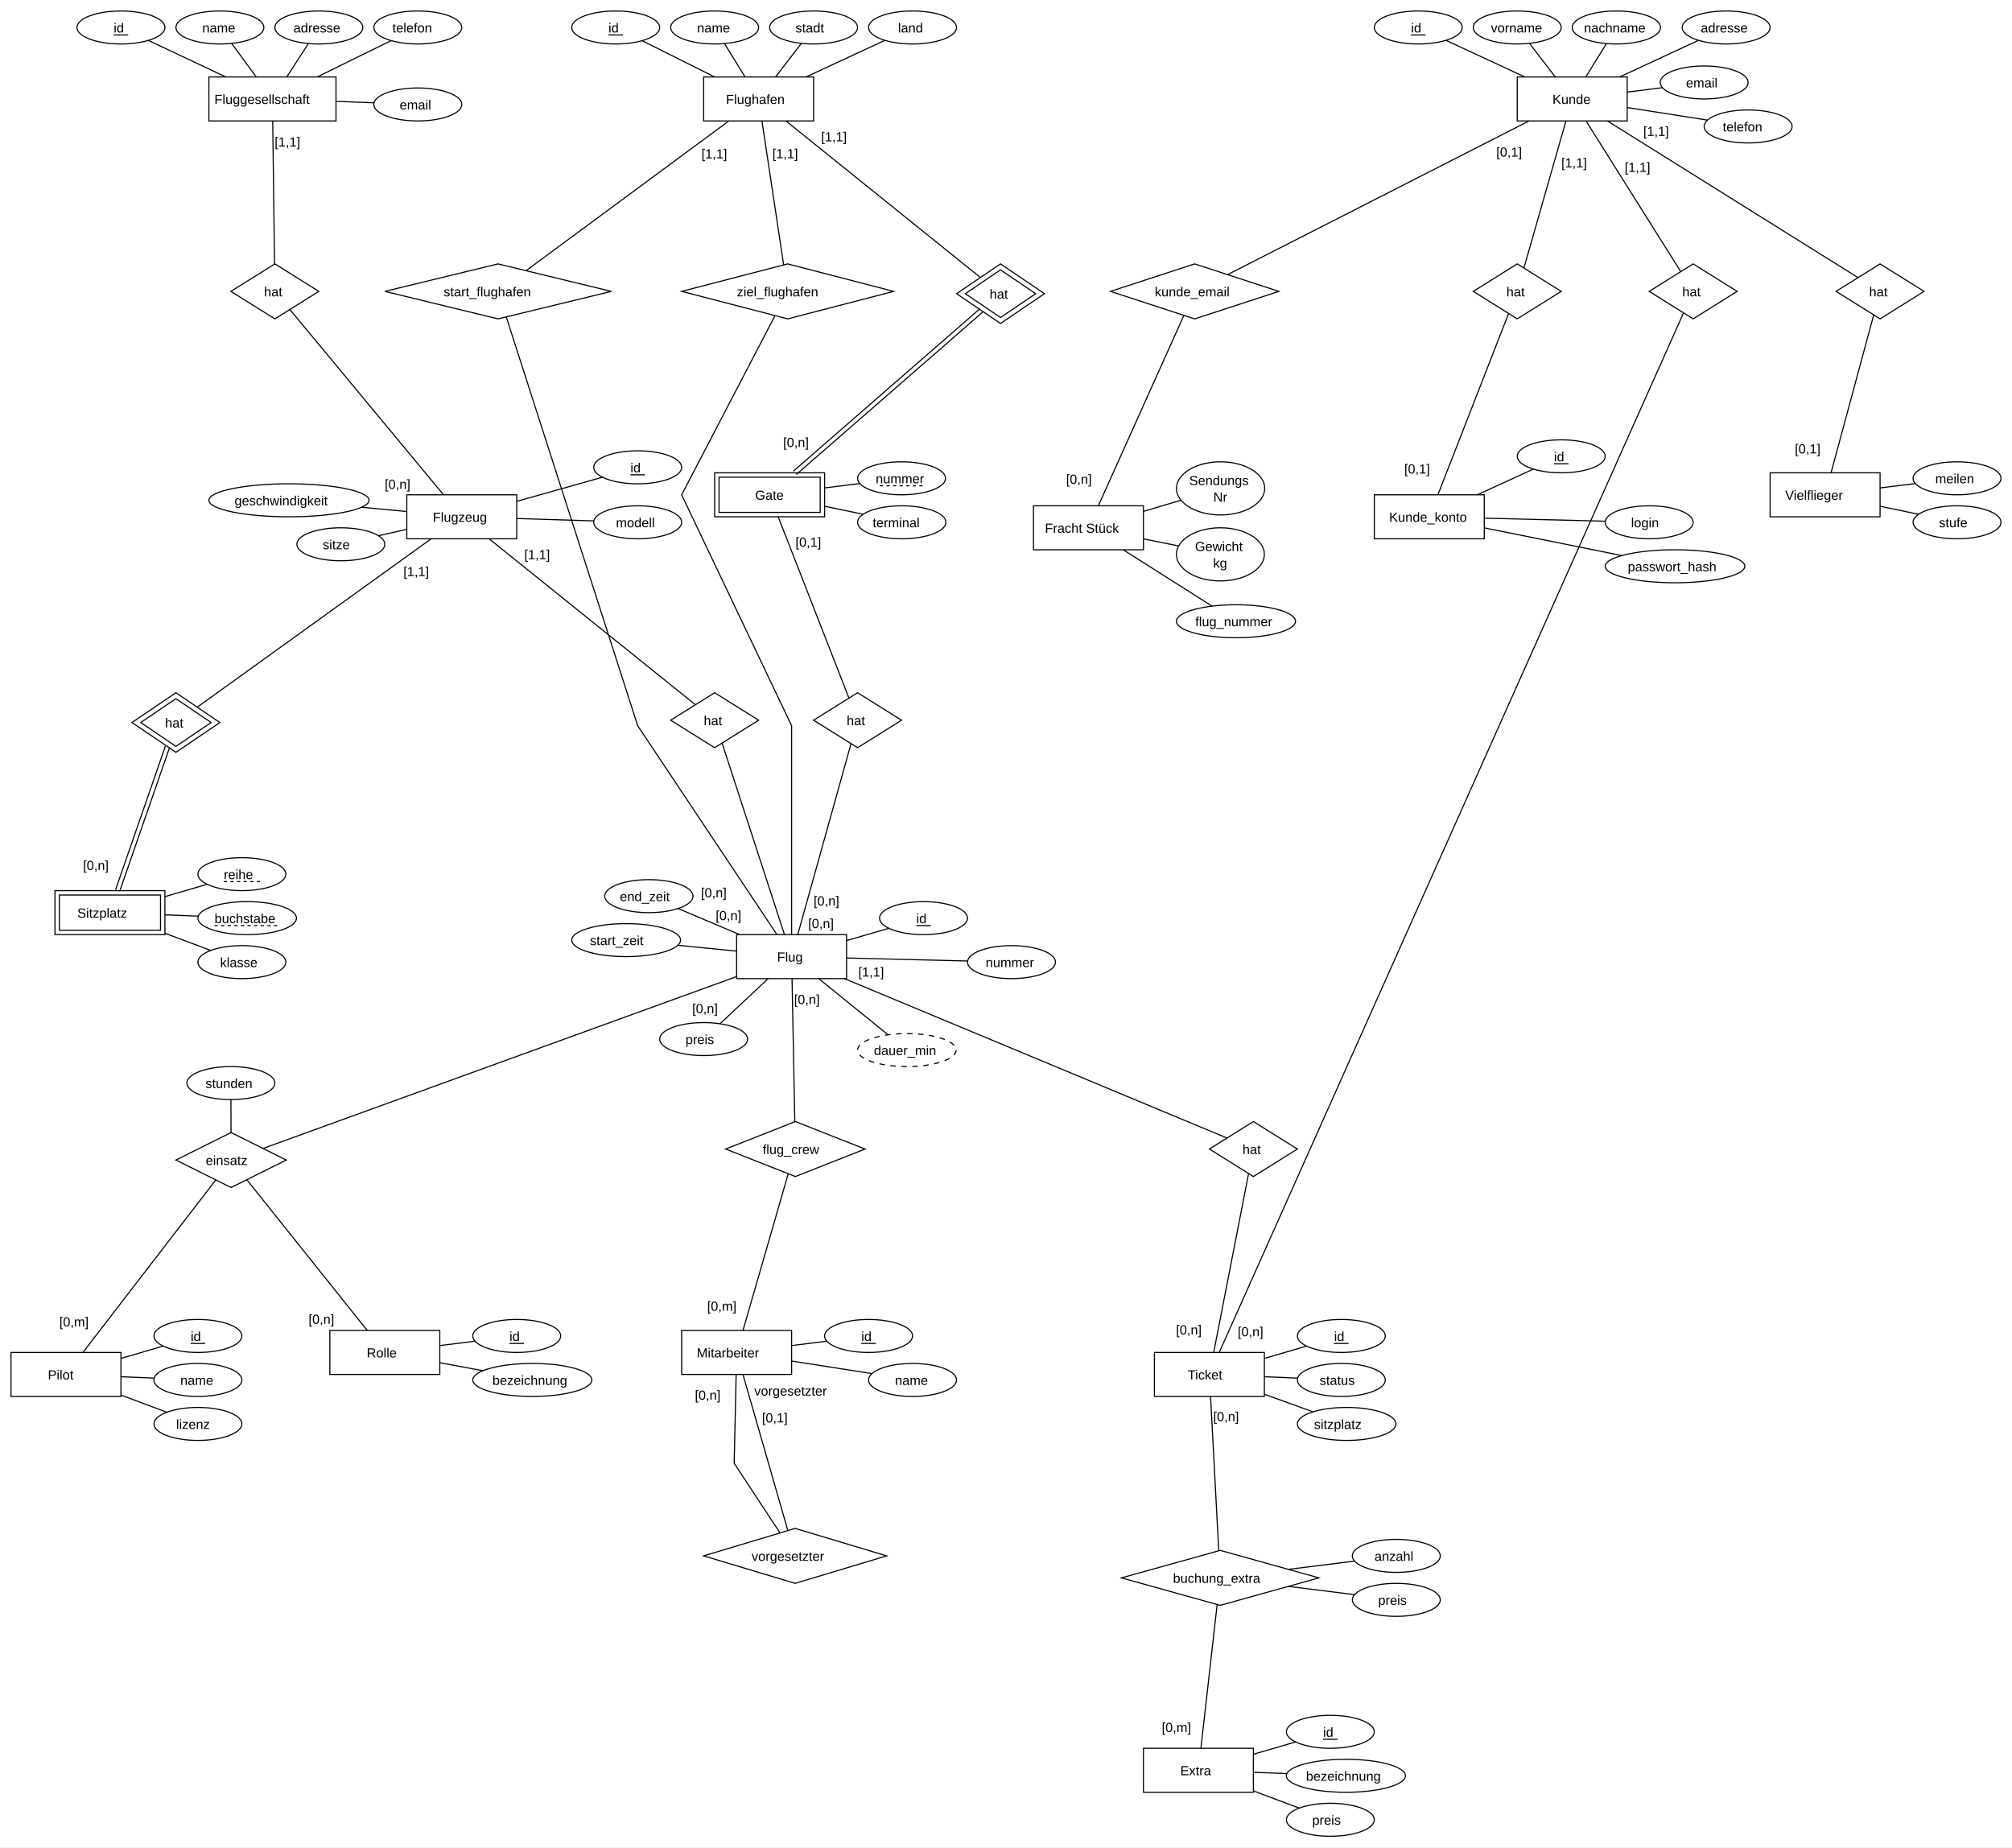
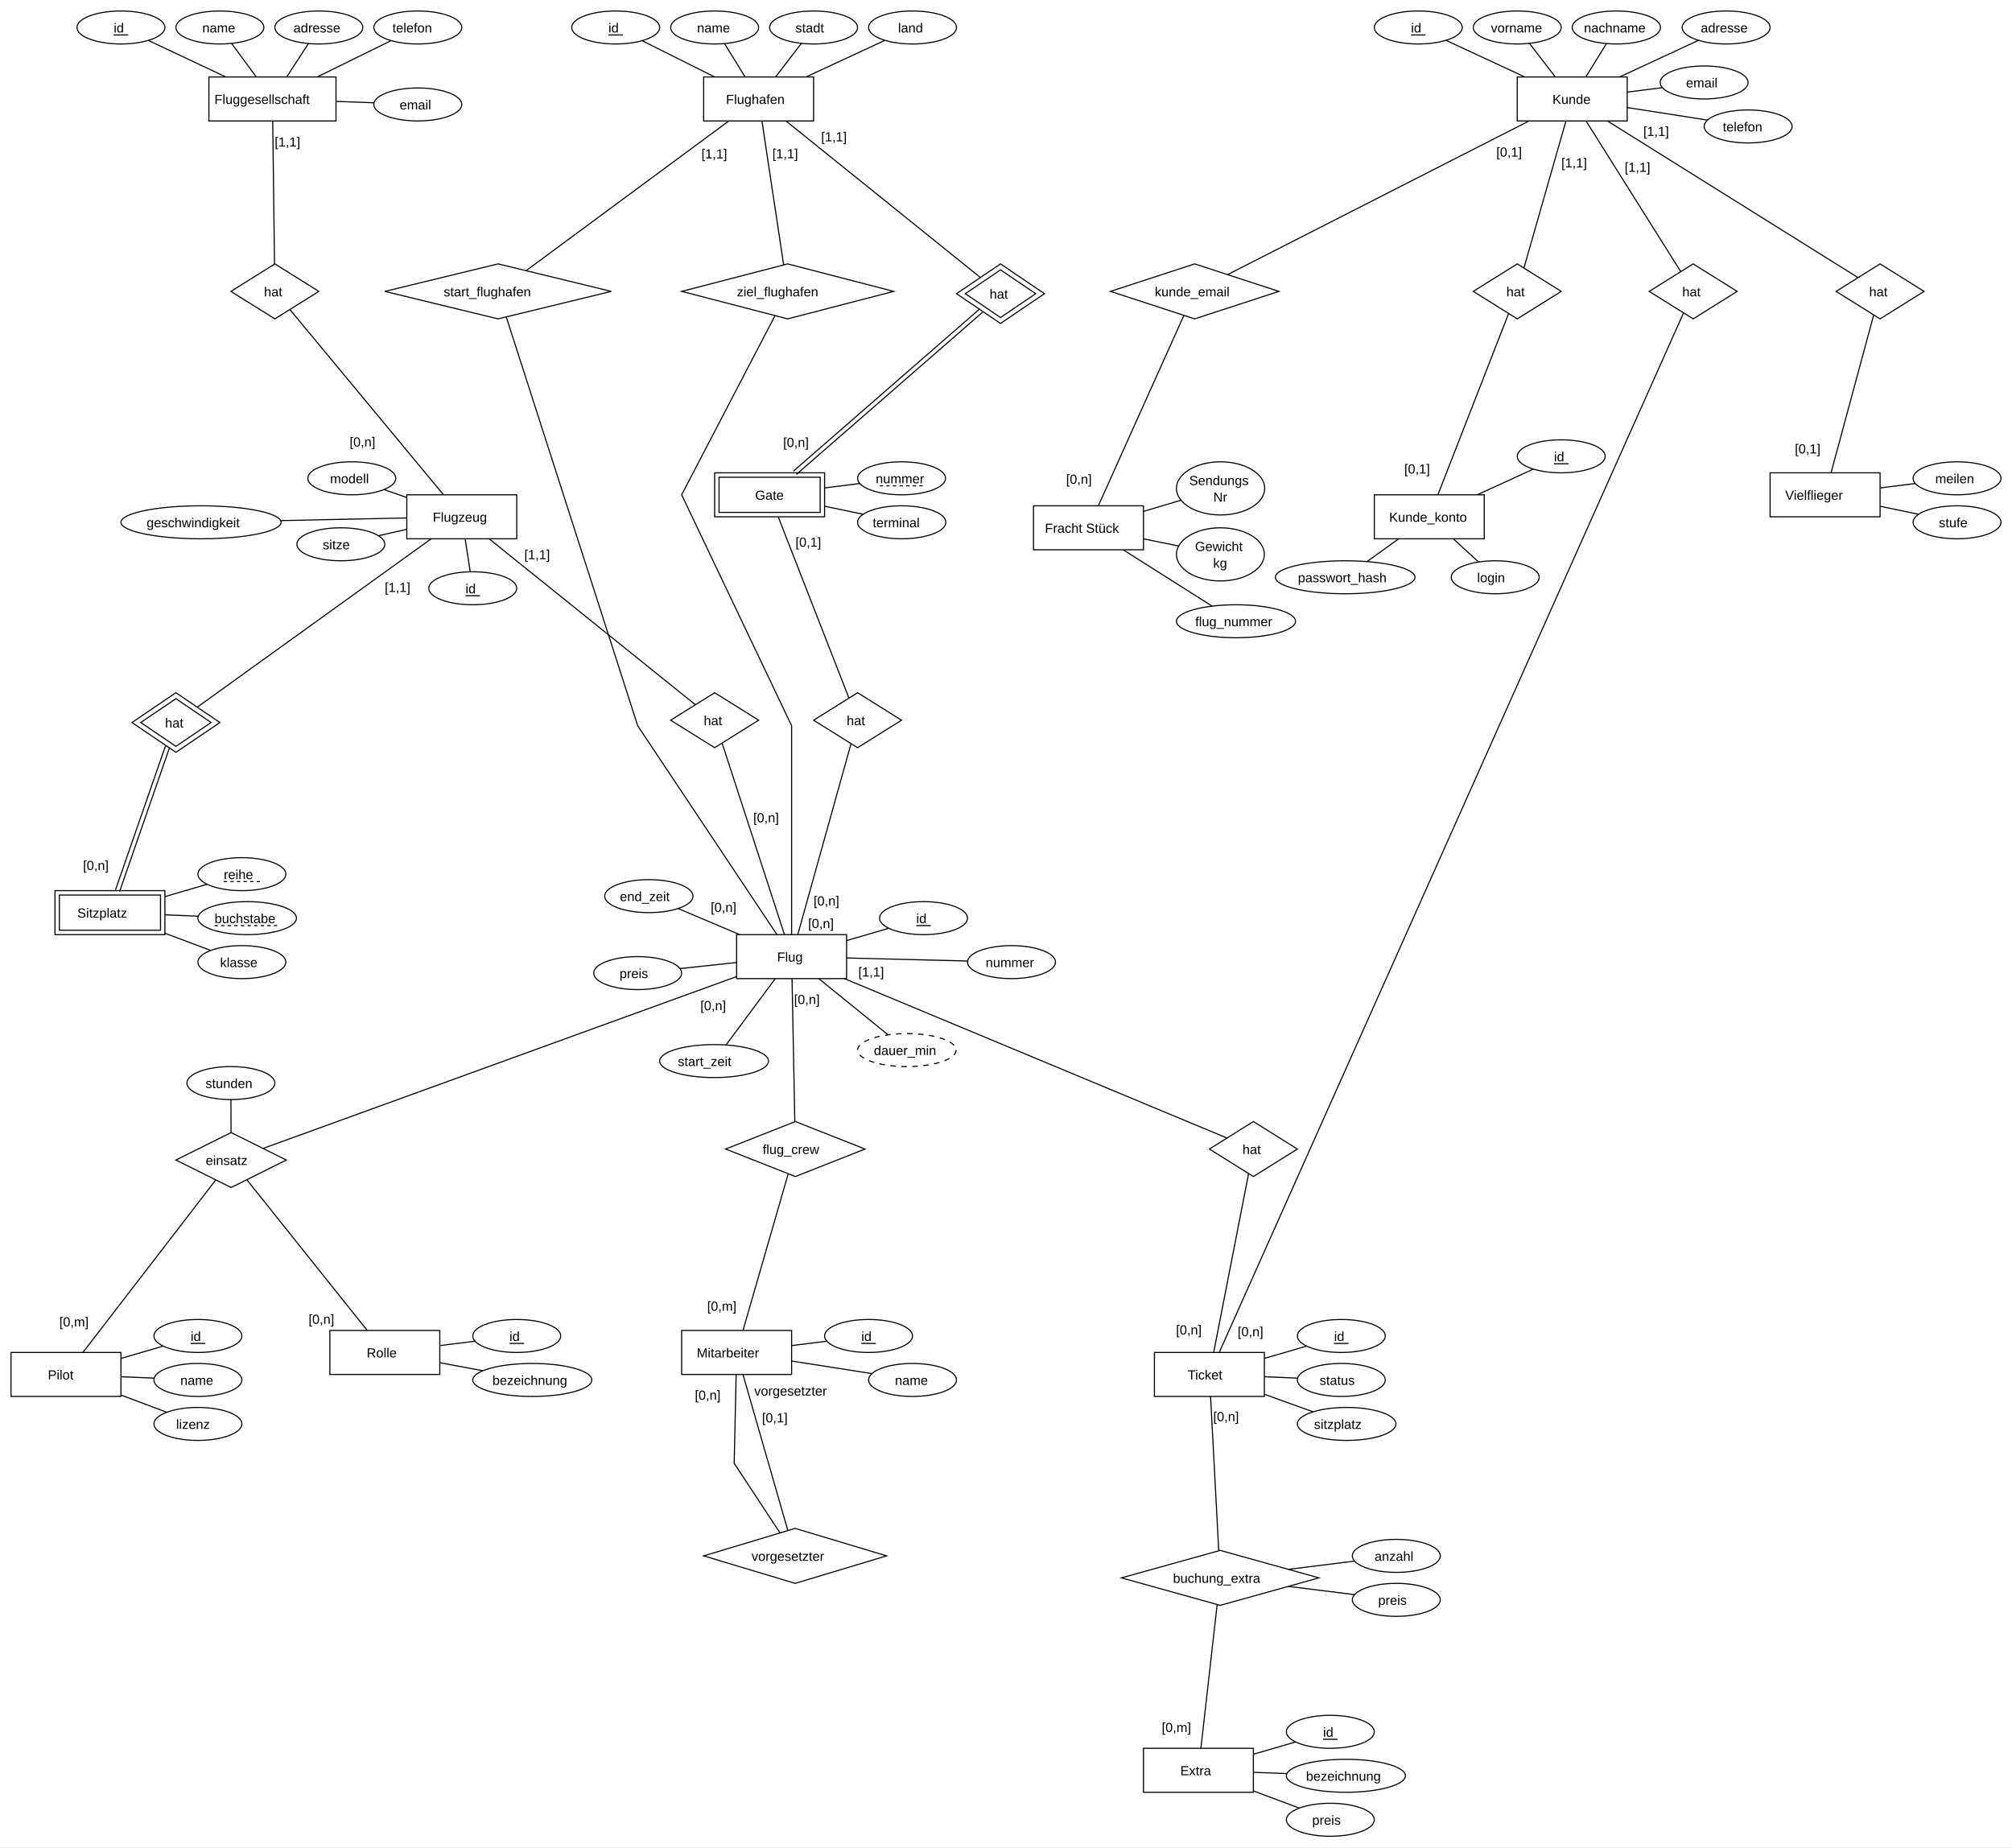
<svg xmlns="http://www.w3.org/2000/svg" width="2440" height="2240" viewBox="10 10 1830 1680" font-family="Arial, Helvetica, sans-serif" xml:space="preserve">
  <rect x="10" y="10" width="1830" height="1680" fill="#ffffff" />
  <rect x="950" y="470" width="100" height="40" fill="#ffffff" stroke="#000000" stroke-width="1" />
  <text x="960.4" y="494.51" font-size="12">Fracht Stück</text>
  <rect x="1050" y="1600" width="100" height="40" fill="#ffffff" stroke="#000000" stroke-width="1" />
  <text x="1083.5" y="1624.51" font-size="12">Extra</text>
  <rect x="680" y="860" width="100" height="40" fill="#ffffff" stroke="#000000" stroke-width="1" />
  <text x="716.8" y="884.51" font-size="12">Flug</text>
  <rect x="200" y="80" width="115.6" height="40" fill="#ffffff" stroke="#000000" stroke-width="1" />
  <text x="205" y="104.51" font-size="12">Fluggesellschaft</text>
  <rect x="650" y="80" width="100" height="40" fill="#ffffff" stroke="#000000" stroke-width="1" />
  <text x="670.3" y="104.51" font-size="12">Flughafen</text>
  <rect x="380" y="460" width="100" height="40" fill="#ffffff" stroke="#000000" stroke-width="1" />
  <text x="403.6" y="484.51" font-size="12">Flugzeug</text>
  <rect x="660" y="440" width="100" height="40" fill="#ffffff" stroke="#000000" stroke-width="1" />
  <rect x="664" y="444" width="92" height="32" fill="none" stroke="#000000" stroke-width="1" />
  <text x="696.8" y="464.51" font-size="12">Gate</text>
  <rect x="1390" y="80" width="100" height="40" fill="#ffffff" stroke="#000000" stroke-width="1" />
  <text x="1422" y="104.51" font-size="12">Kunde</text>
  <rect x="1260" y="460" width="100" height="40" fill="#ffffff" stroke="#000000" stroke-width="1" />
  <text x="1273.5" y="484.51" font-size="12">Kunde_konto</text>
  <rect x="630" y="1220" width="100" height="40" fill="#ffffff" stroke="#000000" stroke-width="1" />
  <text x="643.7" y="1244.51" font-size="12">Mitarbeiter</text>
  <rect x="20" y="1240" width="100" height="40" fill="#ffffff" stroke="#000000" stroke-width="1" />
  <text x="53.5" y="1264.51" font-size="12">Pilot</text>
  <rect x="310" y="1220" width="100" height="40" fill="#ffffff" stroke="#000000" stroke-width="1" />
  <text x="343.5" y="1244.51" font-size="12">Rolle</text>
  <rect x="60" y="820" width="100" height="40" fill="#ffffff" stroke="#000000" stroke-width="1" />
  <rect x="64" y="824" width="92" height="32" fill="none" stroke="#000000" stroke-width="1" />
  <text x="80.3" y="844.51" font-size="12">Sitzplatz</text>
  <rect x="1060" y="1240" width="100" height="40" fill="#ffffff" stroke="#000000" stroke-width="1" />
  <text x="1090.2" y="1264.51" font-size="12">Ticket</text>
  <rect x="1620" y="440" width="100" height="40" fill="#ffffff" stroke="#000000" stroke-width="1" />
  <text x="1633.7" y="464.51" font-size="12">Vielflieger</text>
  <ellipse cx="1120.16" cy="454.17" rx="40.16" ry="24.17" fill="#ffffff" stroke="#000000" stroke-width="1" />
  <text x="1091.66" y="451.14" font-size="12">Sendungs</text>
  <text x="1113.56" y="466.23" font-size="12">Nr</text>
  <ellipse cx="1120" cy="514.17" rx="40" ry="24.17" fill="#ffffff" stroke="#000000" stroke-width="1" />
  <text x="1096.9" y="511.14" font-size="12">Gewicht</text>
  <text x="1113.4" y="526.23" font-size="12">kg</text>
  <ellipse cx="1134.16" cy="575" rx="54.16" ry="15" fill="#ffffff" stroke="#000000" stroke-width="1" />
  <text x="1097.16" y="579.51" font-size="12">flug_nummer</text>
  <polygon points="1096.6,250 1173.2,275 1096.6,300 1020,275" fill="#ffffff" stroke="#000000" />
  <text x="1060.3" y="279.51" font-size="12">kunde_email</text>
  <polygon points="1119.8,1420 1209.6,1445 1119.8,1470 1030,1445" fill="#ffffff" stroke="#000000" />
  <text x="1076.9" y="1449.51" font-size="12">buchung_extra</text>
  <ellipse cx="1280" cy="1425" rx="40" ry="15" fill="#ffffff" stroke="#000000" stroke-width="1" />
  <text x="1260.2" y="1429.51" font-size="12">anzahl</text>
  <ellipse cx="1280" cy="1465" rx="40" ry="15" fill="#ffffff" stroke="#000000" stroke-width="1" />
  <text x="1263.5" y="1469.51" font-size="12">preis</text>
  <polygon points="220.2,1040 270.4,1065 220.2,1090 170,1065" fill="#ffffff" stroke="#000000" />
  <text x="197.1" y="1069.51" font-size="12">einsatz</text>
  <ellipse cx="220" cy="995" rx="40" ry="15" fill="#ffffff" stroke="#000000" stroke-width="1" />
  <text x="196.9" y="999.51" font-size="12">stunden</text>
  <ellipse cx="1220" cy="1585" rx="40" ry="15" fill="#ffffff" stroke="#000000" stroke-width="1" />
  <polyline points="1213.4,1591.79 1226.6,1591.79" fill="none" stroke="#000000" stroke-width="1" />
  <text x="1213.4" y="1589.51" font-size="12">id</text>
  <ellipse cx="1234.16" cy="1625" rx="54.16" ry="15" fill="#ffffff" stroke="#000000" stroke-width="1" />
  <text x="1197.86" y="1629.51" font-size="12">bezeichnung</text>
  <ellipse cx="1220" cy="1665" rx="40" ry="15" fill="#ffffff" stroke="#000000" stroke-width="1" />
  <text x="1203.5" y="1669.51" font-size="12">preis</text>
  <ellipse cx="850" cy="845" rx="40" ry="15" fill="#ffffff" stroke="#000000" stroke-width="1" />
  <polyline points="843.4,851.79 856.6,851.79" fill="none" stroke="#000000" stroke-width="1" />
  <text x="843.4" y="849.51" font-size="12">id</text>
  <ellipse cx="930" cy="885" rx="40" ry="15" fill="#ffffff" stroke="#000000" stroke-width="1" />
  <text x="906.5" y="889.51" font-size="12">nummer</text>
-   <ellipse cx="650" cy="955" rx="40" ry="15" fill="#ffffff" stroke="#000000" stroke-width="1" />
-   <text x="633.5" y="959.51" font-size="12">preis</text>
-   <ellipse cx="579.5" cy="865" rx="49.5" ry="15" fill="#ffffff" stroke="#000000" stroke-width="1" />
-   <text x="546.5" y="869.51" font-size="12">start_zeit</text>
+   <ellipse cx="590" cy="895" rx="40" ry="15" fill="#ffffff" stroke="#000000" stroke-width="1" />
+   <text x="573.5" y="899.51" font-size="12">preis</text>
+   <ellipse cx="659.5" cy="975" rx="49.5" ry="15" fill="#ffffff" stroke="#000000" stroke-width="1" />
+   <text x="626.5" y="979.51" font-size="12">start_zeit</text>
  <ellipse cx="600.16" cy="825" rx="40.16" ry="15" fill="#ffffff" stroke="#000000" stroke-width="1" />
  <text x="573.76" y="829.51" font-size="12">end_zeit</text>
  <ellipse cx="834.83" cy="965" rx="44.83" ry="15" fill="#ffffff" stroke="#000000" stroke-width="0" />
  <polyline points="879.66,965 879.49,966.31 878.98,967.6 878.13,968.88 876.96,970.13 875.46,971.34 873.66,972.5 871.55,973.6 869.17,974.64 866.53,975.61 863.65,976.49 860.54,977.29 857.25,977.99 853.78,978.59 850.16,979.1 846.43,979.49 842.62,979.77 838.74,979.94 834.83,980 830.92,979.94 827.05,979.77 823.23,979.49 819.5,979.1 815.88,978.59 812.42,977.99 809.12,977.29 806.01,976.49 803.13,975.61 800.49,974.64 798.11,973.6 796.01,972.5 794.2,971.34 792.7,970.13 791.53,968.88 790.68,967.6 790.17,966.31 790,965 790.17,963.69 790.68,962.4 791.53,961.12 792.7,959.87 794.2,958.66 796.01,957.5 798.11,956.4 800.49,955.36 803.13,954.39 806.01,953.51 809.12,952.71 812.42,952.01 815.88,951.41 819.5,950.9 823.23,950.51 827.05,950.23 830.92,950.06 834.83,950 838.74,950.06 842.62,950.23 846.43,950.51 850.16,950.9 853.78,951.41 857.25,952.01 860.54,952.71 863.65,953.51 866.53,954.39 869.17,955.36 871.55,956.4 873.66,957.5 875.46,958.66 876.96,959.87 878.13,961.12 878.98,962.4 879.49,963.69 879.66,965" fill="none" stroke="#000000" stroke-width="1" stroke-dasharray="5 5" />
  <text x="804.83" y="969.51" font-size="12">dauer_min</text>
  <polygon points="660,640 700,665 660,690 620,665" fill="#ffffff" stroke="#000000" />
  <text x="650.1" y="669.51" font-size="12">hat</text>
  <polygon points="790,640 830,665 790,690 750,665" fill="#ffffff" stroke="#000000" />
  <text x="780.1" y="669.51" font-size="12">hat</text>
  <polygon points="463,250 566,275 463,300 360,275" fill="#ffffff" stroke="#000000" />
  <text x="413.5" y="279.51" font-size="12">start_flughafen</text>
  <polygon points="726.4,250 822.8,275 726.4,300 630,275" fill="#ffffff" stroke="#000000" />
  <text x="680.2" y="279.51" font-size="12">ziel_flughafen</text>
  <polygon points="733.4,1030 796.8,1055 733.4,1080 670,1055" fill="#ffffff" stroke="#000000" />
  <text x="703.7" y="1059.51" font-size="12">flug_crew</text>
  <ellipse cx="120" cy="35" rx="40" ry="15" fill="#ffffff" stroke="#000000" stroke-width="1" />
  <polyline points="113.4,41.79 126.6,41.79" fill="none" stroke="#000000" stroke-width="1" />
  <text x="113.4" y="39.51" font-size="12">id</text>
  <ellipse cx="210" cy="35" rx="40" ry="15" fill="#ffffff" stroke="#000000" stroke-width="1" />
  <text x="194" y="39.51" font-size="12">name</text>
  <ellipse cx="300" cy="35" rx="40" ry="15" fill="#ffffff" stroke="#000000" stroke-width="1" />
  <text x="276.9" y="39.51" font-size="12">adresse</text>
  <ellipse cx="390" cy="35" rx="40" ry="15" fill="#ffffff" stroke="#000000" stroke-width="1" />
  <text x="366.9" y="39.51" font-size="12">telefon</text>
  <ellipse cx="390" cy="105" rx="40" ry="15" fill="#ffffff" stroke="#000000" stroke-width="1" />
  <text x="373.5" y="109.51" font-size="12">email</text>
  <ellipse cx="570" cy="35" rx="40" ry="15" fill="#ffffff" stroke="#000000" stroke-width="1" />
  <polyline points="563.4,41.79 576.6,41.79" fill="none" stroke="#000000" stroke-width="1" />
  <text x="563.4" y="39.51" font-size="12">id</text>
  <ellipse cx="660" cy="35" rx="40" ry="15" fill="#ffffff" stroke="#000000" stroke-width="1" />
  <text x="644" y="39.51" font-size="12">name</text>
  <ellipse cx="750" cy="35" rx="40" ry="15" fill="#ffffff" stroke="#000000" stroke-width="1" />
  <text x="733.5" y="39.51" font-size="12">stadt</text>
  <ellipse cx="840" cy="35" rx="40" ry="15" fill="#ffffff" stroke="#000000" stroke-width="1" />
  <text x="826.8" y="39.51" font-size="12">land</text>
-   <ellipse cx="590" cy="435" rx="40" ry="15" fill="#ffffff" stroke="#000000" stroke-width="1" />
-   <polyline points="583.4,441.79 596.6,441.79" fill="none" stroke="#000000" stroke-width="1" />
-   <text x="583.4" y="439.51" font-size="12">id</text>
-   <ellipse cx="590" cy="485" rx="40" ry="15" fill="#ffffff" stroke="#000000" stroke-width="1" />
-   <text x="570.2" y="489.51" font-size="12">modell</text>
+   <ellipse cx="440" cy="545" rx="40" ry="15" fill="#ffffff" stroke="#000000" stroke-width="1" />
+   <polyline points="433.4,551.79 446.6,551.79" fill="none" stroke="#000000" stroke-width="1" />
+   <text x="433.4" y="549.51" font-size="12">id</text>
+   <ellipse cx="330" cy="445" rx="40" ry="15" fill="#ffffff" stroke="#000000" stroke-width="1" />
+   <text x="310.2" y="449.51" font-size="12">modell</text>
  <ellipse cx="320" cy="505" rx="40" ry="15" fill="#ffffff" stroke="#000000" stroke-width="1" />
  <text x="303.5" y="509.51" font-size="12">sitze</text>
-   <ellipse cx="272.83" cy="465" rx="72.83" ry="15" fill="#ffffff" stroke="#000000" stroke-width="1" />
-   <text x="223.33" y="469.51" font-size="12">geschwindigkeit</text>
+   <ellipse cx="192.83" cy="485" rx="72.83" ry="15" fill="#ffffff" stroke="#000000" stroke-width="1" />
+   <text x="143.33" y="489.51" font-size="12">geschwindigkeit</text>
  <polygon points="260,250 300,275 260,300 220,275" fill="#ffffff" stroke="#000000" />
  <text x="250.1" y="279.51" font-size="12">hat</text>
  <ellipse cx="830" cy="445" rx="40" ry="15" fill="#ffffff" stroke="#000000" stroke-width="1" />
  <polyline points="810.2,451.79 849.8,451.79" fill="none" stroke="#000000" stroke-width="1" stroke-dasharray="3 3" />
  <text x="806.5" y="449.51" font-size="12">nummer</text>
  <ellipse cx="830.16" cy="485" rx="40.16" ry="15" fill="#ffffff" stroke="#000000" stroke-width="1" />
  <text x="803.76" y="489.51" font-size="12">terminal</text>
  <polygon points="920,250 960,277.09 920,304.19 880,277.09" fill="#ffffff" stroke="#000000" />
  <polygon points="920,255.42 952,277.09 920,298.77 888,277.09" fill="none" stroke="#000000" />
  <text x="910.1" y="281.61" font-size="12">hat</text>
  <ellipse cx="1300" cy="35" rx="40" ry="15" fill="#ffffff" stroke="#000000" stroke-width="1" />
  <polyline points="1293.4,41.79 1306.6,41.79" fill="none" stroke="#000000" stroke-width="1" />
  <text x="1293.4" y="39.51" font-size="12">id</text>
  <ellipse cx="1390" cy="35" rx="40" ry="15" fill="#ffffff" stroke="#000000" stroke-width="1" />
  <text x="1366" y="39.51" font-size="12">vorname</text>
  <ellipse cx="1480.16" cy="35" rx="40.16" ry="15" fill="#ffffff" stroke="#000000" stroke-width="1" />
  <text x="1450.66" y="39.51" font-size="12">nachname</text>
  <ellipse cx="1580" cy="35" rx="40" ry="15" fill="#ffffff" stroke="#000000" stroke-width="1" />
  <text x="1556.9" y="39.51" font-size="12">adresse</text>
  <ellipse cx="1560" cy="85" rx="40" ry="15" fill="#ffffff" stroke="#000000" stroke-width="1" />
  <text x="1543.5" y="89.51" font-size="12">email</text>
  <ellipse cx="1600" cy="125" rx="40" ry="15" fill="#ffffff" stroke="#000000" stroke-width="1" />
  <text x="1576.9" y="129.51" font-size="12">telefon</text>
  <ellipse cx="1430" cy="425" rx="40" ry="15" fill="#ffffff" stroke="#000000" stroke-width="1" />
  <polyline points="1423.4,431.79 1436.6,431.79" fill="none" stroke="#000000" stroke-width="1" />
  <text x="1423.4" y="429.51" font-size="12">id</text>
-   <ellipse cx="1510" cy="485" rx="40" ry="15" fill="#ffffff" stroke="#000000" stroke-width="1" />
-   <text x="1493.5" y="489.51" font-size="12">login</text>
-   <ellipse cx="1533.5" cy="525" rx="63.5" ry="15" fill="#ffffff" stroke="#000000" stroke-width="1" />
-   <text x="1490.5" y="529.51" font-size="12">passwort_hash</text>
+   <ellipse cx="1370" cy="535" rx="40" ry="15" fill="#ffffff" stroke="#000000" stroke-width="1" />
+   <text x="1353.5" y="539.51" font-size="12">login</text>
+   <ellipse cx="1233.5" cy="535" rx="63.5" ry="15" fill="#ffffff" stroke="#000000" stroke-width="1" />
+   <text x="1190.5" y="539.51" font-size="12">passwort_hash</text>
  <polygon points="1390,250 1430,275 1390,300 1350,275" fill="#ffffff" stroke="#000000" />
  <text x="1380.1" y="279.51" font-size="12">hat</text>
  <ellipse cx="800" cy="1225" rx="40" ry="15" fill="#ffffff" stroke="#000000" stroke-width="1" />
  <polyline points="793.4,1231.79 806.6,1231.79" fill="none" stroke="#000000" stroke-width="1" />
  <text x="793.4" y="1229.51" font-size="12">id</text>
  <ellipse cx="840" cy="1265" rx="40" ry="15" fill="#ffffff" stroke="#000000" stroke-width="1" />
  <text x="824" y="1269.51" font-size="12">name</text>
  <polygon points="733.2,1400 816.4,1425 733.2,1450 650,1425" fill="#ffffff" stroke="#000000" />
  <text x="693.6" y="1429.51" font-size="12">vorgesetzter</text>
  <ellipse cx="190" cy="1225" rx="40" ry="15" fill="#ffffff" stroke="#000000" stroke-width="1" />
  <polyline points="183.4,1231.79 196.6,1231.79" fill="none" stroke="#000000" stroke-width="1" />
  <text x="183.4" y="1229.51" font-size="12">id</text>
  <ellipse cx="190" cy="1265" rx="40" ry="15" fill="#ffffff" stroke="#000000" stroke-width="1" />
  <text x="174" y="1269.51" font-size="12">name</text>
  <ellipse cx="190" cy="1305" rx="40" ry="15" fill="#ffffff" stroke="#000000" stroke-width="1" />
  <text x="170.2" y="1309.51" font-size="12">lizenz</text>
  <ellipse cx="480" cy="1225" rx="40" ry="15" fill="#ffffff" stroke="#000000" stroke-width="1" />
  <polyline points="473.4,1231.79 486.6,1231.79" fill="none" stroke="#000000" stroke-width="1" />
  <text x="473.4" y="1229.51" font-size="12">id</text>
  <ellipse cx="494.16" cy="1265" rx="54.16" ry="15" fill="#ffffff" stroke="#000000" stroke-width="1" />
  <text x="457.86" y="1269.51" font-size="12">bezeichnung</text>
  <ellipse cx="230" cy="805" rx="40" ry="15" fill="#ffffff" stroke="#000000" stroke-width="1" />
  <polyline points="213.5,811.79 246.5,811.79" fill="none" stroke="#000000" stroke-width="1" stroke-dasharray="3 3" />
  <text x="213.5" y="809.51" font-size="12">reihe</text>
  <ellipse cx="234.83" cy="845" rx="44.83" ry="15" fill="#ffffff" stroke="#000000" stroke-width="1" />
  <polyline points="205.13,851.79 264.53,851.79" fill="none" stroke="#000000" stroke-width="1" stroke-dasharray="3 3" />
  <text x="205.13" y="849.51" font-size="12">buchstabe</text>
  <ellipse cx="230" cy="885" rx="40" ry="15" fill="#ffffff" stroke="#000000" stroke-width="1" />
  <text x="210.2" y="889.51" font-size="12">klasse</text>
  <polygon points="170,640 210,667.09 170,694.19 130,667.09" fill="#ffffff" stroke="#000000" />
  <polygon points="170,645.42 202,667.09 170,688.77 138,667.09" fill="none" stroke="#000000" />
  <text x="160.1" y="671.61" font-size="12">hat</text>
  <ellipse cx="1230" cy="1225" rx="40" ry="15" fill="#ffffff" stroke="#000000" stroke-width="1" />
  <polyline points="1223.4,1231.79 1236.6,1231.79" fill="none" stroke="#000000" stroke-width="1" />
  <text x="1223.4" y="1229.51" font-size="12">id</text>
  <ellipse cx="1230" cy="1265" rx="40" ry="15" fill="#ffffff" stroke="#000000" stroke-width="1" />
  <text x="1210.2" y="1269.51" font-size="12">status</text>
  <ellipse cx="1234.83" cy="1305" rx="44.83" ry="15" fill="#ffffff" stroke="#000000" stroke-width="1" />
  <text x="1205.13" y="1309.51" font-size="12">sitzplatz</text>
  <polygon points="1150,1030 1190,1055 1150,1080 1110,1055" fill="#ffffff" stroke="#000000" />
  <text x="1140.1" y="1059.51" font-size="12">hat</text>
  <polygon points="1550,250 1590,275 1550,300 1510,275" fill="#ffffff" stroke="#000000" />
  <text x="1540.1" y="279.51" font-size="12">hat</text>
  <ellipse cx="1790" cy="445" rx="40" ry="15" fill="#ffffff" stroke="#000000" stroke-width="1" />
  <text x="1770.2" y="449.51" font-size="12">meilen</text>
  <ellipse cx="1790" cy="485" rx="40" ry="15" fill="#ffffff" stroke="#000000" stroke-width="1" />
  <text x="1773.5" y="489.51" font-size="12">stufe</text>
  <polygon points="1720,250 1760,275 1720,300 1680,275" fill="#ffffff" stroke="#000000" />
  <text x="1710.1" y="279.51" font-size="12">hat</text>
  <polyline points="1050,475.09 1084.17,464.9" fill="none" stroke="#000000" stroke-width="1" />
  <polyline points="1050,500.07 1082.05,506.53" fill="none" stroke="#000000" stroke-width="1" />
  <polyline points="1031.57,510 1112.47,561.26" fill="none" stroke="#000000" stroke-width="1" />
  <polyline points="1126.51,259.76 1400.75,120" fill="none" stroke="#000000" stroke-width="1" />
  <text x="1370.93" y="152.45" font-size="12">[0,1]</text>
  <polyline points="1086.8,296.8 1008.99,470" fill="none" stroke="#000000" stroke-width="1" />
  <text x="979.66" y="449.96" font-size="12">[0,n]</text>
  <polyline points="1118.5,1420.36 1111.06,1280" fill="none" stroke="#000000" stroke-width="1" />
  <text x="1113.49" y="1302.48" font-size="12">[0,n]</text>
  <polyline points="1117.06,1469.24 1102.26,1600" fill="none" stroke="#000000" stroke-width="1" />
  <text x="1066.68" y="1585.18" font-size="12">[0,m]</text>
  <polyline points="1181.8,1437.26 1242.05,1429.74" fill="none" stroke="#000000" stroke-width="1" />
  <polyline points="1181.8,1452.74 1242.05,1460.26" fill="none" stroke="#000000" stroke-width="1" />
  <polyline points="249.24,1054.46 680,898.14" fill="none" stroke="#000000" stroke-width="1" />
-   <text x="639.56" y="931.43" font-size="12">[0,n]</text>
+   <text x="647" y="928.73" font-size="12">[0,n]</text>
  <polyline points="206.28,1083.07 85.41,1240" fill="none" stroke="#000000" stroke-width="1" />
  <text x="63.97" y="1216.34" font-size="12">[0,m]</text>
  <polyline points="234.49,1082.88 344.02,1220" fill="none" stroke="#000000" stroke-width="1" />
  <text x="290.67" y="1213.93" font-size="12">[0,n]</text>
  <polyline points="220.13,1040.04 220.04,1010" fill="none" stroke="#000000" stroke-width="1" />
  <polyline points="1150,1605.42 1188.43,1594.21" fill="none" stroke="#000000" stroke-width="1" />
  <polyline points="1150,1621.86 1180.48,1623" fill="none" stroke="#000000" stroke-width="1" />
  <polyline points="1150,1638.75 1191.72,1654.39" fill="none" stroke="#000000" stroke-width="1" />
  <polyline points="780,865.42 818.43,854.21" fill="none" stroke="#000000" stroke-width="1" />
  <polyline points="780,881.25 890.09,884" fill="none" stroke="#000000" stroke-width="1" />
-   <polyline points="708.67,900 664.86,941.07" fill="none" stroke="#000000" stroke-width="1" />
-   <polyline points="680,875.02 626.52,869.69" fill="none" stroke="#000000" stroke-width="1" />
+   <polyline points="680,885.36 628.46,890.88" fill="none" stroke="#000000" stroke-width="1" />
+   <polyline points="715.16,900 670.36,960.37" fill="none" stroke="#000000" stroke-width="1" />
  <polyline points="682.79,860 626.72,836.25" fill="none" stroke="#000000" stroke-width="1" />
  <polyline points="754.67,900 817.73,951.13" fill="none" stroke="#000000" stroke-width="1" />
  <polyline points="642.51,650.93 454.86,500" fill="none" stroke="#000000" stroke-width="1" />
  <text x="486.88" y="518.53" font-size="12">[1,1]</text>
  <polyline points="666.76,685.77 723.49,860" fill="none" stroke="#000000" stroke-width="1" />
-   <text x="660.92" y="846.8" font-size="12">[0,n]</text>
+   <text x="695.12" y="757.84" font-size="12">[0,n]</text>
  <polyline points="782.16,644.9 717.8,480" fill="none" stroke="#000000" stroke-width="1" />
  <text x="733.54" y="507.22" font-size="12">[0,1]</text>
  <polyline points="784.06,686.29 735.58,860" fill="none" stroke="#000000" stroke-width="1" />
  <text x="745.03" y="854.01" font-size="12">[0,n]</text>
  <polyline points="488.48,256.18 672.91,120" fill="none" stroke="#000000" stroke-width="1" />
  <text x="648" y="154.04" font-size="12">[1,1]</text>
  <polyline points="470.46,298.19 590,670 716.67,860" fill="none" stroke="#000000" stroke-width="1" />
-   <text x="647.54" y="826.02" font-size="12">[0,n]</text>
+   <text x="656.42" y="839.34" font-size="12">[0,n]</text>
  <polyline points="722.77,250.94 703.02,120" fill="none" stroke="#000000" stroke-width="1" />
  <text x="712.49" y="153.9" font-size="12">[1,1]</text>
  <polyline points="714.92,297.02 630,460 730,670 730,860" fill="none" stroke="#000000" stroke-width="1" />
  <text x="750" y="833.45" font-size="12">[0,n]</text>
  <polyline points="732.92,1030.19 730.39,900" fill="none" stroke="#000000" stroke-width="1" />
  <text x="732.23" y="923.1" font-size="12">[0,n]</text>
  <polyline points="726.92,1077.45 685.77,1220" fill="none" stroke="#000000" stroke-width="1" />
  <text x="653.18" y="1202.07" font-size="12">[0,m]</text>
  <polyline points="215.4,80 144.89,46.74" fill="none" stroke="#000000" stroke-width="1" />
  <polyline points="243.09,80 220.63,49.46" fill="none" stroke="#000000" stroke-width="1" />
  <polyline points="270.78,80 290.54,49.57" fill="none" stroke="#000000" stroke-width="1" />
  <polyline points="298.48,80 365.74,46.93" fill="none" stroke="#000000" stroke-width="1" />
  <polyline points="315.6,102.19 350.2,103.49" fill="none" stroke="#000000" stroke-width="1" />
  <polyline points="660,80 594,47" fill="none" stroke="#000000" stroke-width="1" />
  <polyline points="687.69,80 668.99,49.62" fill="none" stroke="#000000" stroke-width="1" />
  <polyline points="715.38,80 738.91,49.41" fill="none" stroke="#000000" stroke-width="1" />
  <polyline points="743.08,80 814.87,46.67" fill="none" stroke="#000000" stroke-width="1" />
-   <polyline points="480,465.94 558,444" fill="none" stroke="#000000" stroke-width="1" />
-   <polyline points="480,481.56 550.14,483.75" fill="none" stroke="#000000" stroke-width="1" />
+   <polyline points="433.08,500 437.7,530.02" fill="none" stroke="#000000" stroke-width="1" />
+   <polyline points="380,462.5 359.24,455.23" fill="none" stroke="#000000" stroke-width="1" />
  <polyline points="380,491.36 354.21,497.23" fill="none" stroke="#000000" stroke-width="1" />
-   <polyline points="380,475.23 338.91,471.31" fill="none" stroke="#000000" stroke-width="1" />
+   <polyline points="380,481.05 265.29,483.47" fill="none" stroke="#000000" stroke-width="1" />
  <polyline points="259.69,250.19 258.05,120" fill="none" stroke="#000000" stroke-width="1" />
  <text x="259.78" y="143.23" font-size="12">[1,1]</text>
  <polyline points="273.65,291.47 413.41,460" fill="none" stroke="#000000" stroke-width="1" />
-   <text x="359.92" y="454.56" font-size="12">[0,n]</text>
+   <text x="328.01" y="416.07" font-size="12">[0,n]</text>
  <polyline points="760,453.75 792.05,449.74" fill="none" stroke="#000000" stroke-width="1" />
  <polyline points="760,470.4 795.08,477.7" fill="none" stroke="#000000" stroke-width="1" />
  <polyline points="901.72,262.38 724.85,120" fill="none" stroke="#000000" stroke-width="1" />
  <text x="756.86" y="138.54" font-size="12">[1,1]</text>
  <polyline points="903.81,293.84 734.28,441.51" fill="none" stroke="#000000" stroke-width="1" />
  <polyline points="901.19,290.83 731.65,438.49" fill="none" stroke="#000000" stroke-width="1" />
  <text x="722.29" y="416.51" font-size="12">[0,n]</text>
  <polyline points="1396.92,80 1325.13,46.67" fill="none" stroke="#000000" stroke-width="1" />
  <polyline points="1424.62,80 1401.09,49.41" fill="none" stroke="#000000" stroke-width="1" />
  <polyline points="1452.36,80 1471.13,49.62" fill="none" stroke="#000000" stroke-width="1" />
  <polyline points="1483.08,80 1554.87,46.67" fill="none" stroke="#000000" stroke-width="1" />
  <polyline points="1490,93.75 1522.05,89.74" fill="none" stroke="#000000" stroke-width="1" />
  <polyline points="1490,107.81 1563.08,119.23" fill="none" stroke="#000000" stroke-width="1" />
  <polyline points="1353.64,460 1404.67,436.61" fill="none" stroke="#000000" stroke-width="1" />
-   <polyline points="1360,481.25 1470.09,484" fill="none" stroke="#000000" stroke-width="1" />
-   <polyline points="1360,490.07 1485.17,515.27" fill="none" stroke="#000000" stroke-width="1" />
+   <polyline points="1331.82,500 1354.85,521.12" fill="none" stroke="#000000" stroke-width="1" />
+   <polyline points="1282.18,500 1253.32,520.75" fill="none" stroke="#000000" stroke-width="1" />
  <polyline points="1396.06,253.79 1434.29,120" fill="none" stroke="#000000" stroke-width="1" />
  <text x="1430.09" y="162.25" font-size="12">[1,1]</text>
  <polyline points="1382.16,295.1 1317.81,460" fill="none" stroke="#000000" stroke-width="1" />
  <text x="1287.25" y="440.65" font-size="12">[0,1]</text>
  <polyline points="730,1233.75 762.05,1229.74" fill="none" stroke="#000000" stroke-width="1" />
  <polyline points="730,1247.81 803.08,1259.23" fill="none" stroke="#000000" stroke-width="1" />
  <polyline points="726.58,1401.99 685.75,1260" fill="none" stroke="#000000" stroke-width="1" />
  <text x="696.04" y="1279.2" font-size="12">vorgesetzter</text>
  <text x="703.05" y="1303.6" font-size="12">[0,1]</text>
  <polyline points="719.46,1404.13 677.77,1340.79 679.56,1260" fill="none" stroke="#000000" stroke-width="1" />
  <text x="642" y="1282.99" font-size="12">[0,n]</text>
  <polyline points="120,1245.42 158.43,1234.21" fill="none" stroke="#000000" stroke-width="1" />
  <polyline points="120,1262.08 150.24,1263.34" fill="none" stroke="#000000" stroke-width="1" />
  <polyline points="120,1278.75 161.72,1294.39" fill="none" stroke="#000000" stroke-width="1" />
  <polyline points="410,1233.75 442.05,1229.74" fill="none" stroke="#000000" stroke-width="1" />
  <polyline points="410,1249.32 449.23,1256.63" fill="none" stroke="#000000" stroke-width="1" />
  <polyline points="160,825.42 198.43,814.21" fill="none" stroke="#000000" stroke-width="1" />
  <polyline points="160,842 190.32,843.22" fill="none" stroke="#000000" stroke-width="1" />
  <polyline points="160,858.75 201.72,874.39" fill="none" stroke="#000000" stroke-width="1" />
  <polyline points="189.4,653.14 402.21,500" fill="none" stroke="#000000" stroke-width="1" />
-   <text x="376.9" y="533.97" font-size="12">[1,1]</text>
+   <text x="359.91" y="548.36" font-size="12">[1,1]</text>
  <polyline points="164.28,689.69 118.83,820.66" fill="none" stroke="#000000" stroke-width="1" />
  <polyline points="160.5,688.38 115.05,819.34" fill="none" stroke="#000000" stroke-width="1" />
  <text x="85.5" y="801.22" font-size="12">[0,n]</text>
  <polyline points="1160,1245.42 1198.43,1234.21" fill="none" stroke="#000000" stroke-width="1" />
  <polyline points="1160,1262.08 1190.24,1263.34" fill="none" stroke="#000000" stroke-width="1" />
  <polyline points="1160,1278.02 1204.33,1294.01" fill="none" stroke="#000000" stroke-width="1" />
  <polyline points="1126,1045 778,900" fill="none" stroke="#000000" stroke-width="1" />
  <text x="790.7" y="898.12" font-size="12">[1,1]</text>
  <polyline points="1145.65,1077.28 1113.9,1240" fill="none" stroke="#000000" stroke-width="1" />
  <text x="1079.61" y="1223.64" font-size="12">[0,n]</text>
  <polyline points="1538.72,257.05 1452.57,120" fill="none" stroke="#000000" stroke-width="1" />
  <text x="1487.68" y="166.24" font-size="12">[1,1]</text>
  <polyline points="1541.27,294.54 1118.93,1240" fill="none" stroke="#000000" stroke-width="1" />
  <text x="1135.7" y="1225.27" font-size="12">[0,n]</text>
  <polyline points="1720,453.75 1752.05,449.74" fill="none" stroke="#000000" stroke-width="1" />
  <polyline points="1720,470.42 1755.03,477.72" fill="none" stroke="#000000" stroke-width="1" />
  <polyline points="1700,262.5 1472,120" fill="none" stroke="#000000" stroke-width="1" />
  <text x="1504.65" y="133.6" font-size="12">[1,1]</text>
  <polyline points="1714.22,296.39 1675.41,440" fill="none" stroke="#000000" stroke-width="1" />
  <text x="1642.46" y="422.36" font-size="12">[0,1]</text>
</svg>
